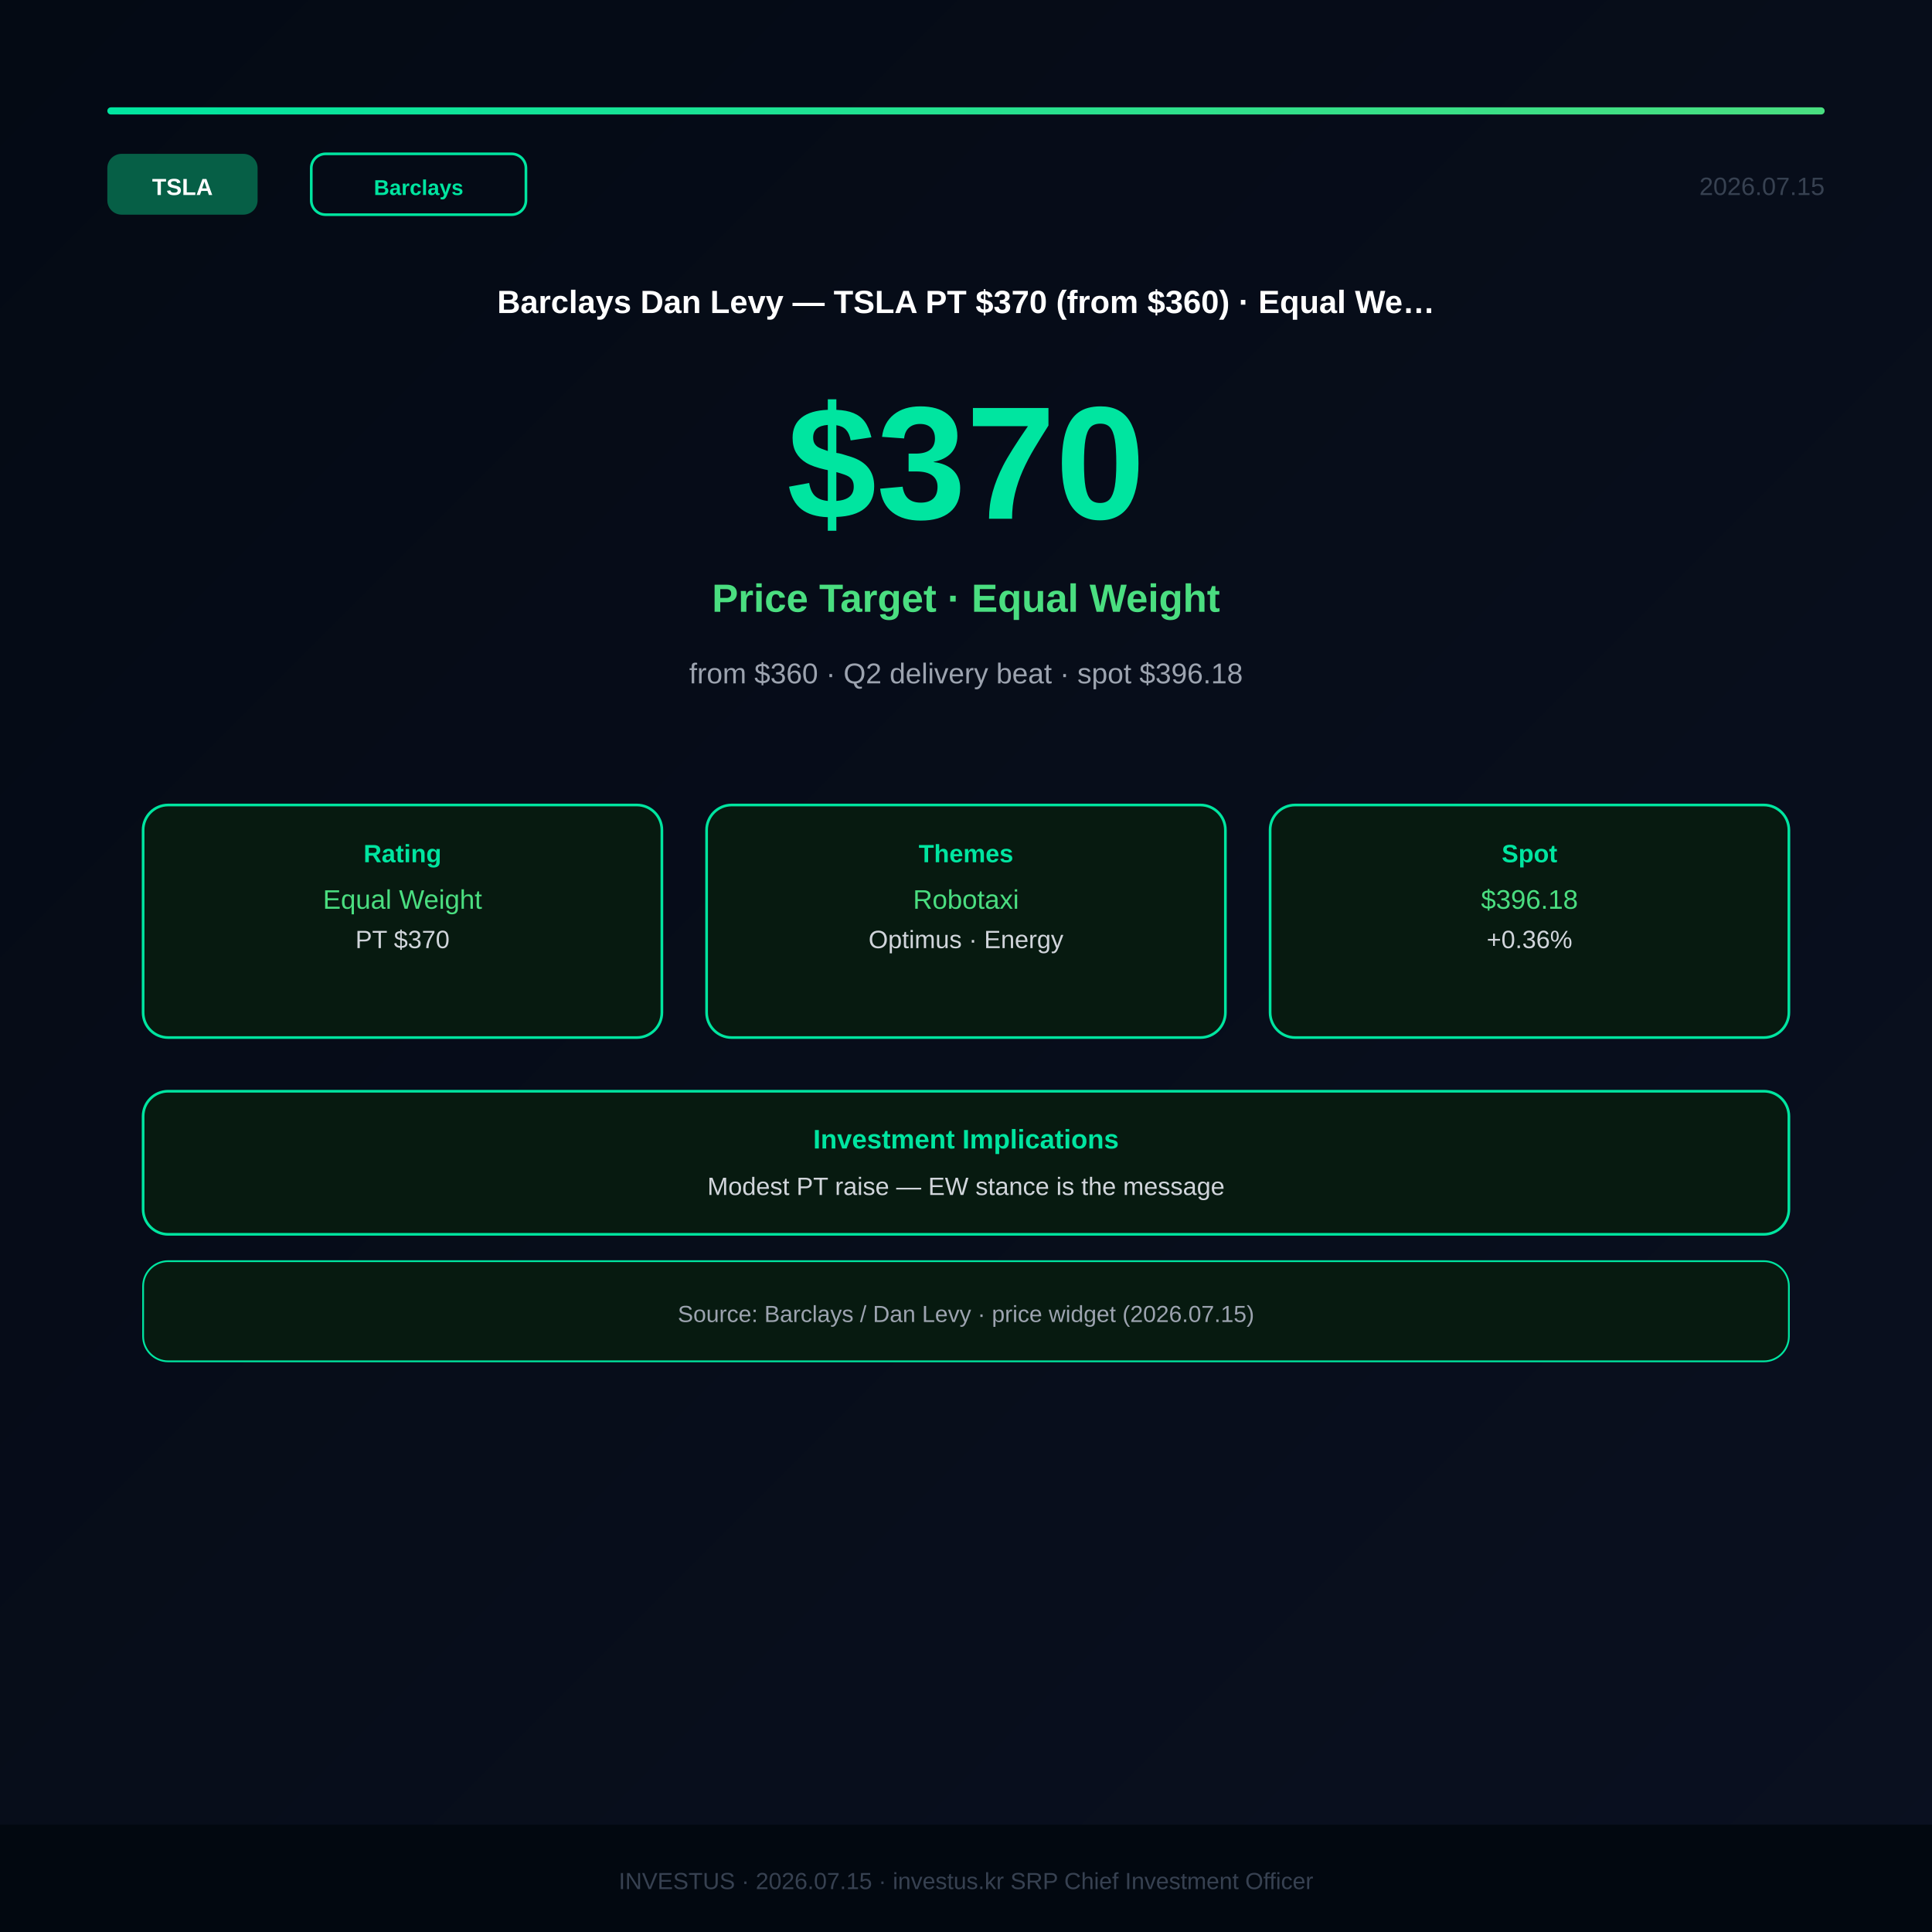
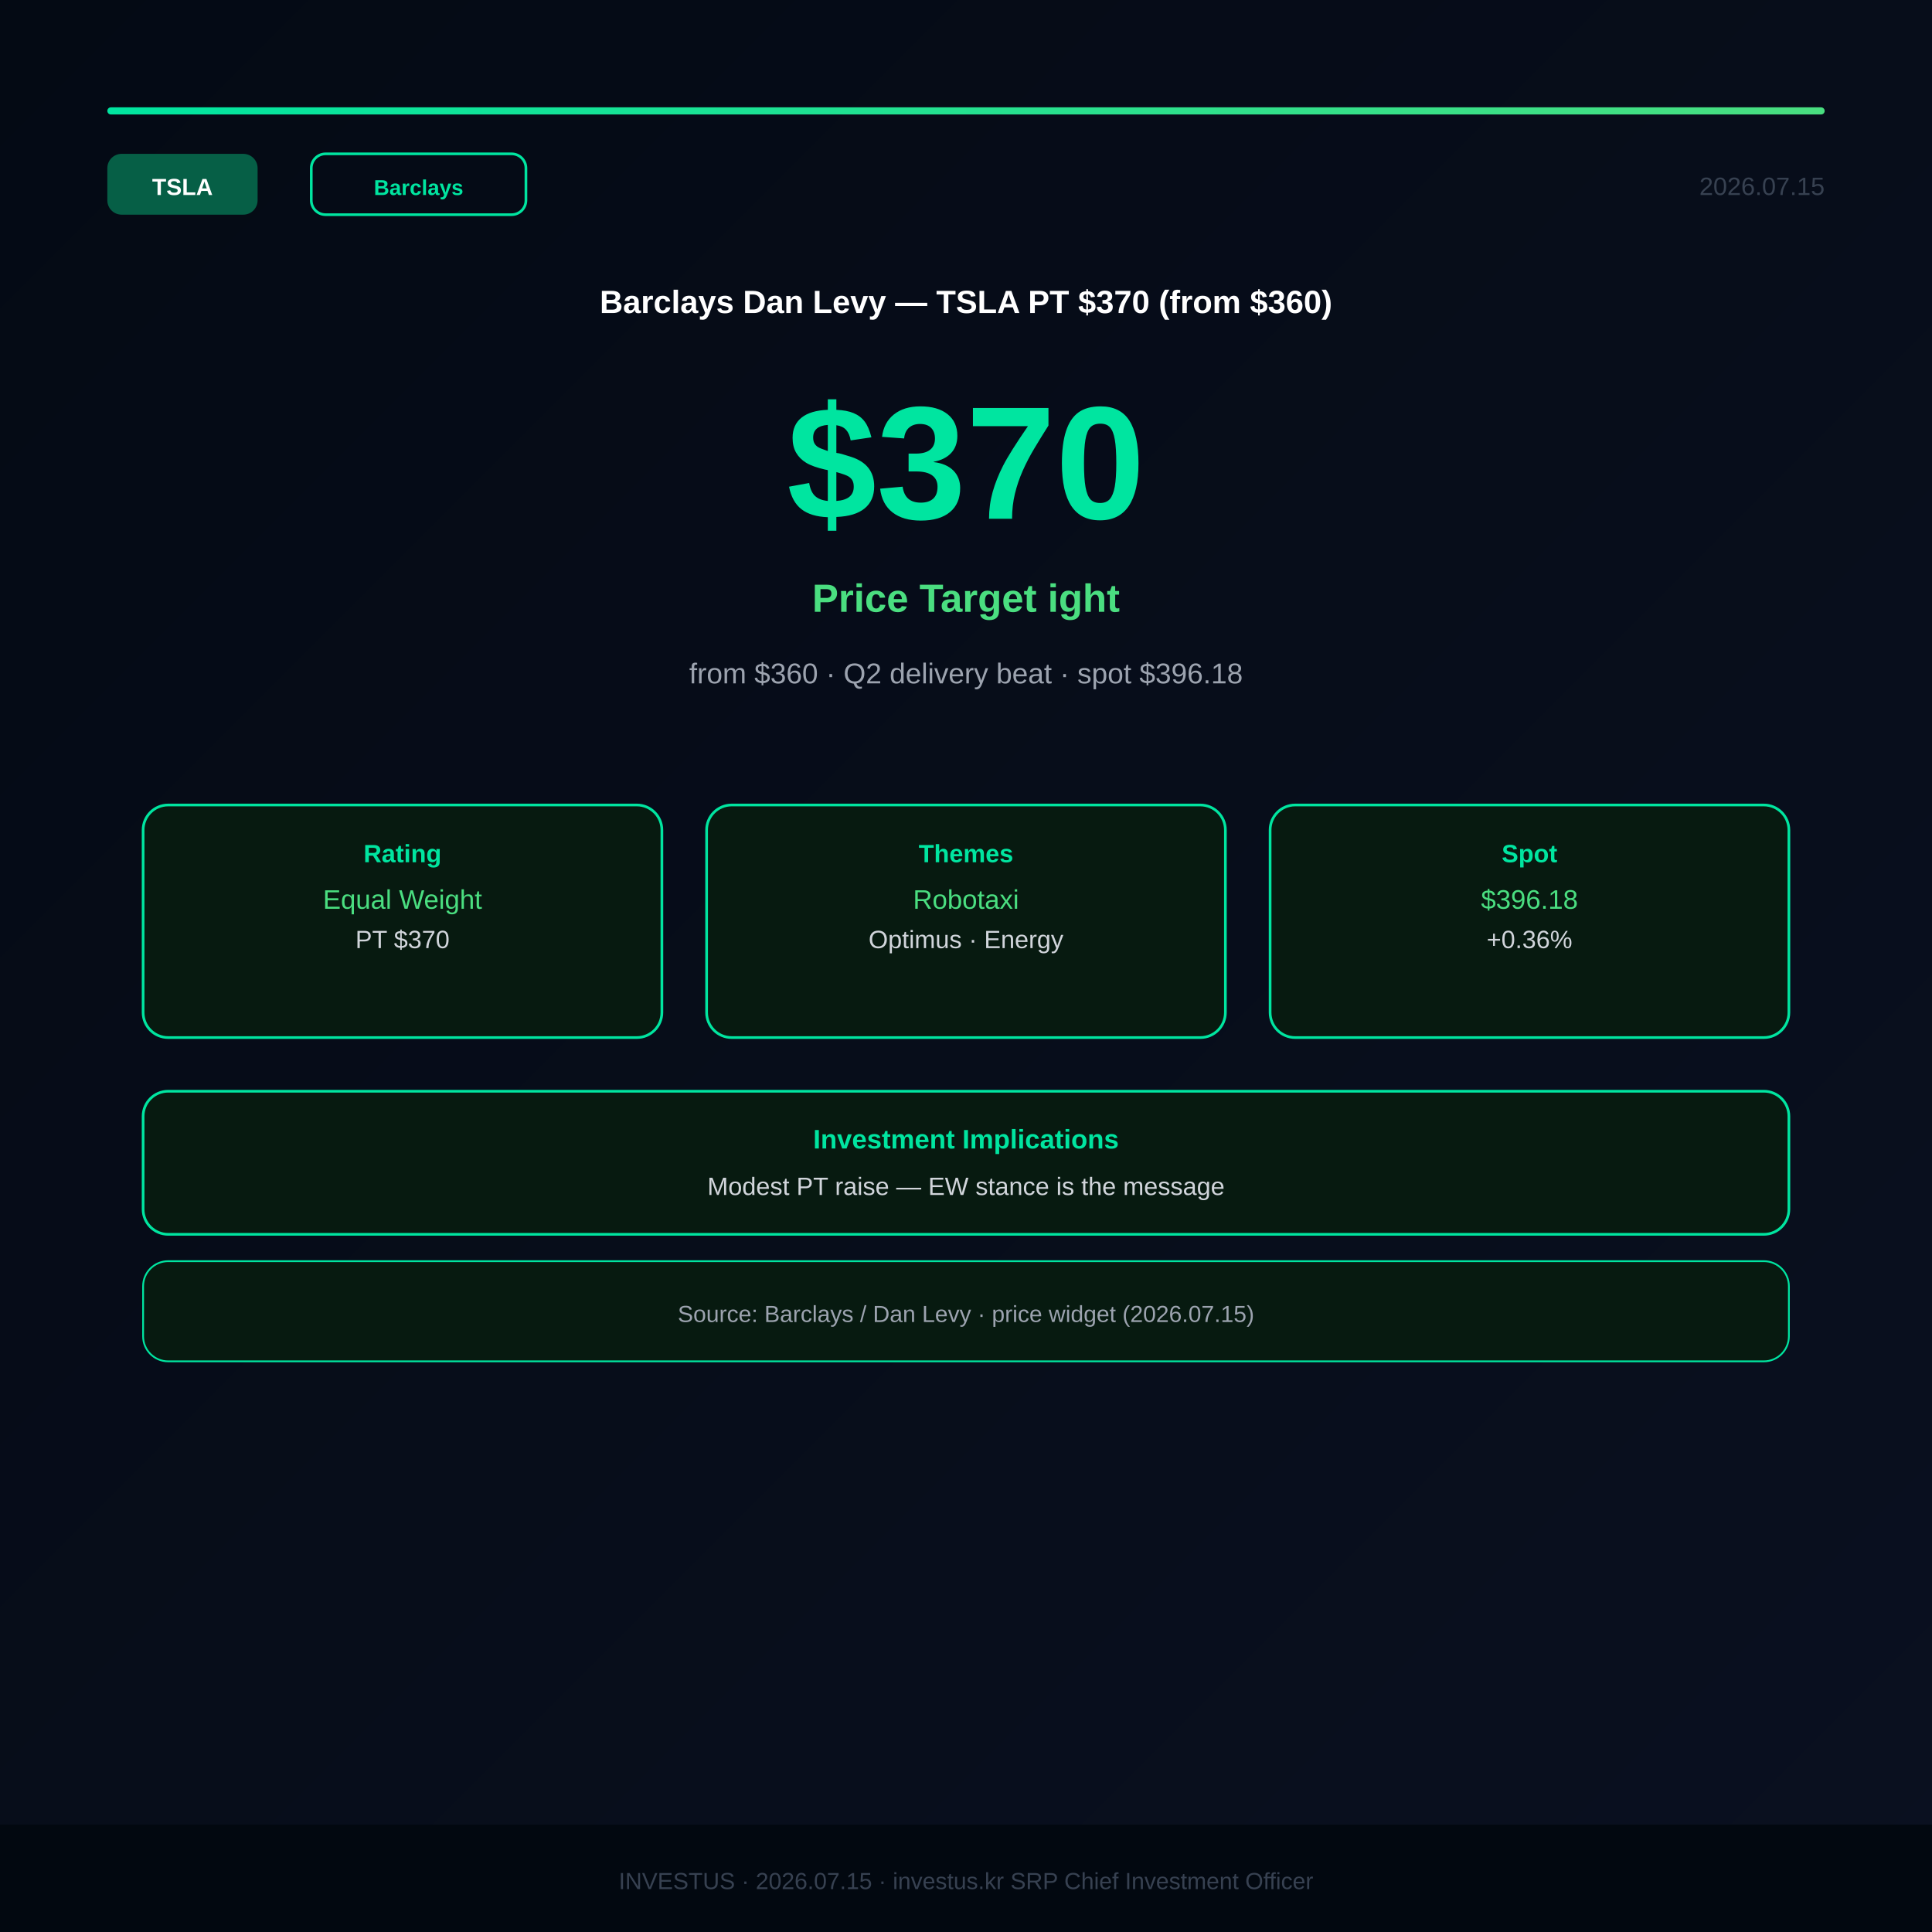
<svg xmlns="http://www.w3.org/2000/svg" viewBox="0 0 1080 1080" width="1080" height="1080">
  <defs>
    <linearGradient id="bg" x1="0%" y1="0%" x2="100%" y2="100%">
      <stop offset="0%" style="stop-color:#040a14" />
      <stop offset="100%" style="stop-color:#0a1020" />
    </linearGradient>
    <linearGradient id="grad" x1="0%" y1="0%" x2="100%" y2="0%">
      <stop offset="0%" style="stop-color:#00e5a0" />
      <stop offset="100%" style="stop-color:#4ade80" />
    </linearGradient>
  </defs>
  <rect width="1080" height="1080" fill="url(#bg)" />
  <rect x="60" y="60" width="960" height="4" fill="url(#grad)" rx="2" />
  <rect x="60" y="86" width="84" height="34" rx="8" fill="#065f46" />
  <text x="102.0" y="109" font-family="Arial Black, Arial" font-weight="900" font-size="13" fill="#ffffff" text-anchor="middle">TSLA</text>
  <rect x="174" y="86" width="120" height="34" rx="8" fill="none" stroke="#00e5a0" stroke-width="1.5" />
  <text x="234.0" y="109" font-family="Arial, sans-serif" font-weight="700" font-size="12" fill="#00e5a0" text-anchor="middle">Barclays</text>
  <text x="1020" y="109" font-family="Arial, sans-serif" font-size="14" fill="#374151" text-anchor="end">2026.07.15</text>
-   <text x="540" y="175" font-family="Arial Black, Arial" font-weight="900" font-size="18" fill="#ffffff" text-anchor="middle">Barclays Dan Levy — TSLA PT $370 (from $360) · Equal We…</text>
+   <text x="540" y="175" font-family="Arial Black, Arial" font-weight="900" font-size="18" fill="#ffffff" text-anchor="middle">Barclays Dan Levy — TSLA PT $370 (from $360) </text>
  <text x="540" y="290" font-family="Arial Black, Arial" font-weight="900" font-size="90" fill="#00e5a0" text-anchor="middle">$370</text>
-   <text x="540" y="342" font-family="Arial Black, Arial" font-weight="900" font-size="22" fill="#4ade80" text-anchor="middle">Price Target · Equal Weight</text>
+   <text x="540" y="342" font-family="Arial Black, Arial" font-weight="900" font-size="22" fill="#4ade80" text-anchor="middle">Price Target ight</text>
  <text x="540" y="382" font-family="Arial, sans-serif" font-size="16" fill="#9ca3af" text-anchor="middle">from $360 · Q2 delivery beat · spot $396.18</text>
  <rect x="80" y="450" width="290" height="130" rx="14" fill="#071a10" stroke="#00e5a0" stroke-width="1.5" />
  <text x="225.0" y="482" font-family="Arial Black, Arial" font-weight="900" font-size="14" fill="#00e5a0" text-anchor="middle">Rating</text>
  <text x="225.0" y="508" font-family="Arial, sans-serif" font-size="15" fill="#4ade80" text-anchor="middle">Equal Weight</text>
  <text x="225.0" y="530" font-family="Arial, sans-serif" font-size="14" fill="#d1d5db" text-anchor="middle">PT $370</text>
  <rect x="395" y="450" width="290" height="130" rx="14" fill="#071a10" stroke="#00e5a0" stroke-width="1.5" />
  <text x="540.0" y="482" font-family="Arial Black, Arial" font-weight="900" font-size="14" fill="#00e5a0" text-anchor="middle">Themes</text>
  <text x="540.0" y="508" font-family="Arial, sans-serif" font-size="15" fill="#4ade80" text-anchor="middle">Robotaxi</text>
  <text x="540.0" y="530" font-family="Arial, sans-serif" font-size="14" fill="#d1d5db" text-anchor="middle">Optimus · Energy</text>
  <rect x="710" y="450" width="290" height="130" rx="14" fill="#071a10" stroke="#00e5a0" stroke-width="1.5" />
  <text x="855.0" y="482" font-family="Arial Black, Arial" font-weight="900" font-size="14" fill="#00e5a0" text-anchor="middle">Spot</text>
  <text x="855.0" y="508" font-family="Arial, sans-serif" font-size="15" fill="#4ade80" text-anchor="middle">$396.18</text>
  <text x="855.0" y="530" font-family="Arial, sans-serif" font-size="14" fill="#d1d5db" text-anchor="middle">+0.36%</text>
  <rect x="80" y="610" width="920" height="80" rx="14" fill="#071a10" stroke="#00e5a0" stroke-width="1.5" />
  <text x="540" y="642" font-family="Arial Black, Arial" font-weight="900" font-size="15" fill="#00e5a0" text-anchor="middle">Investment Implications</text>
  <text x="540" y="668" font-family="Arial, sans-serif" font-size="14" fill="#d1d5db" text-anchor="middle">Modest PT raise — EW stance is the message</text>
  <rect x="80" y="705" width="920" height="56" rx="14" fill="#071a10" stroke="#00e5a0" stroke-width="1" />
  <text x="540" y="739" font-family="Arial, sans-serif" font-size="13" fill="#9ca3af" text-anchor="middle">Source: Barclays / Dan Levy · price widget (2026.07.15)</text>
  <rect x="0" y="1020" width="1080" height="60" fill="#020810" />
  <text x="540" y="1056" font-family="Arial, sans-serif" font-size="13" fill="#374151" text-anchor="middle">INVESTUS · 2026.07.15 · investus.kr SRP Chief Investment Officer</text>
</svg>
